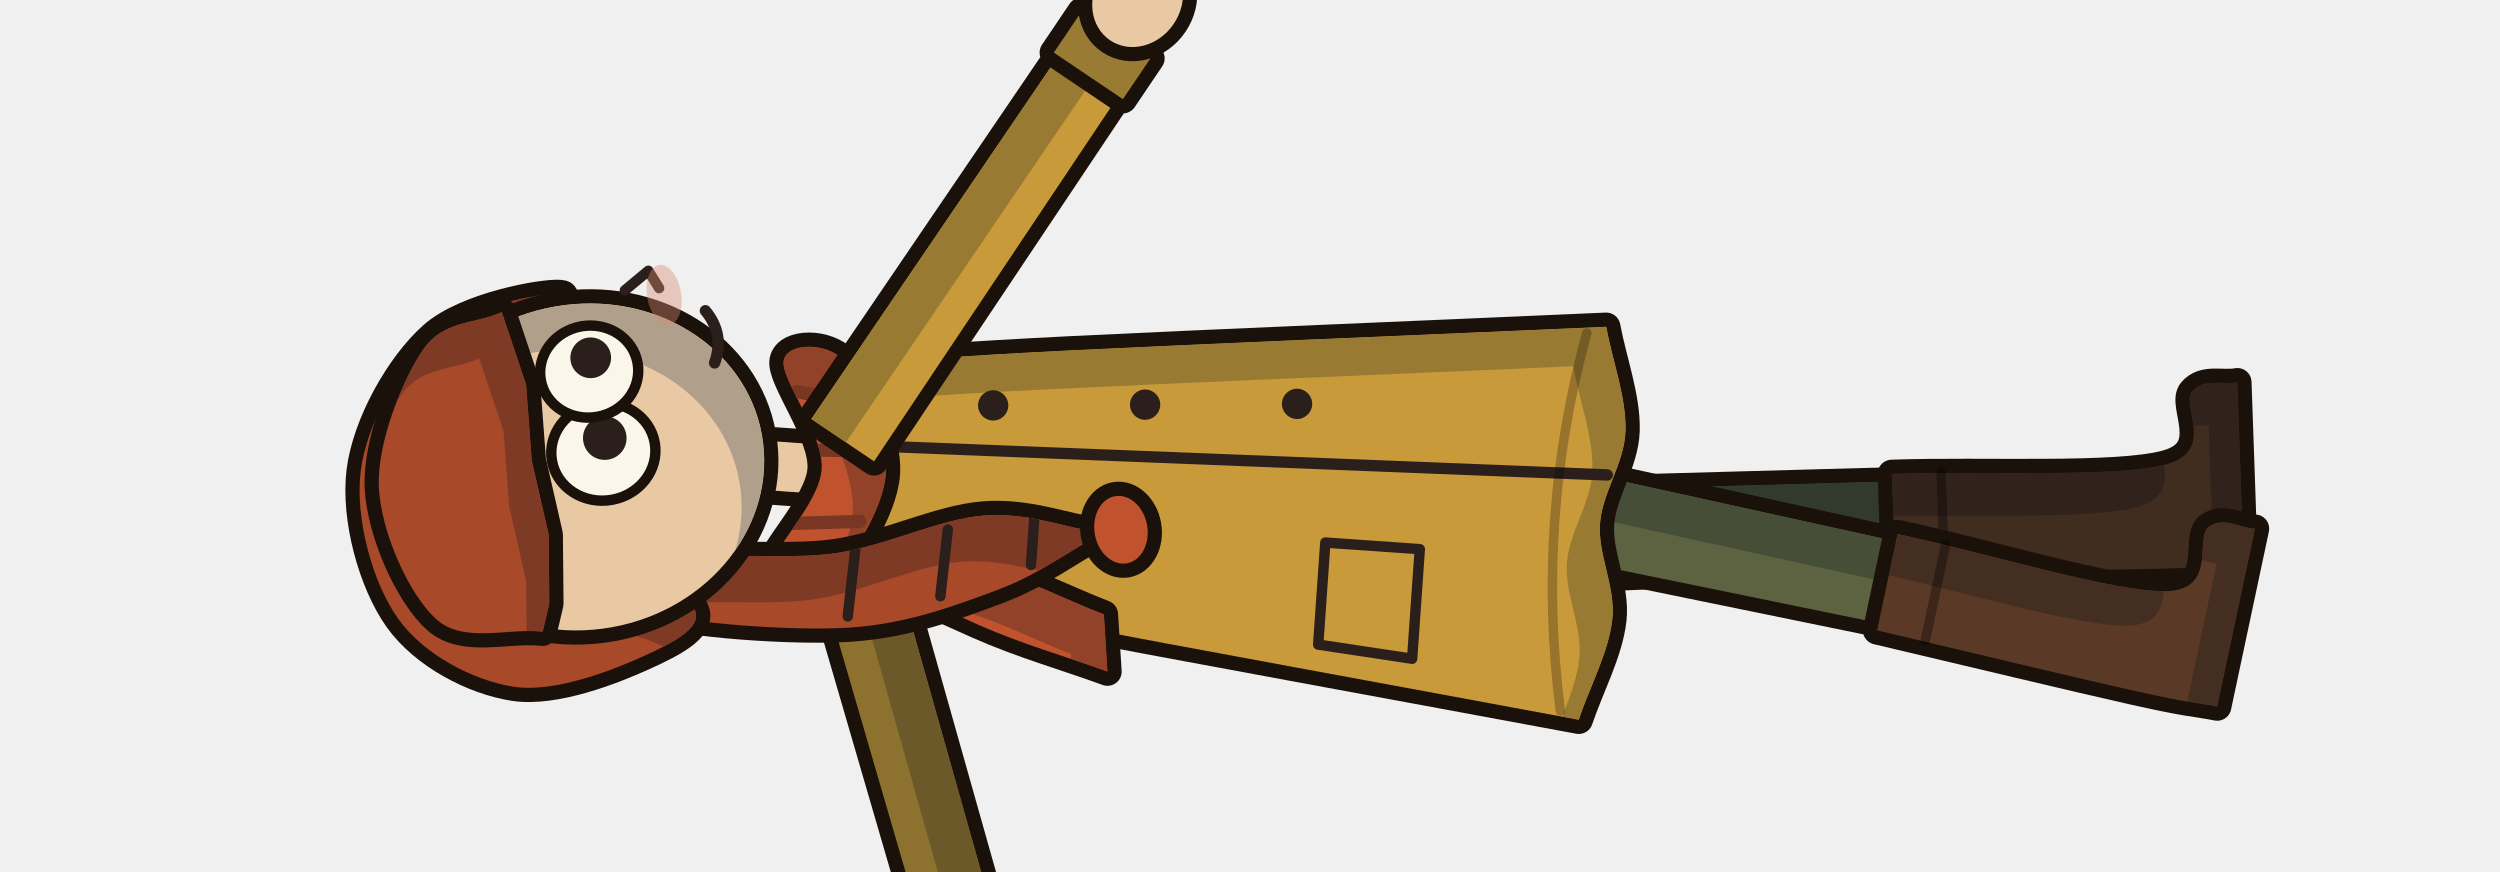
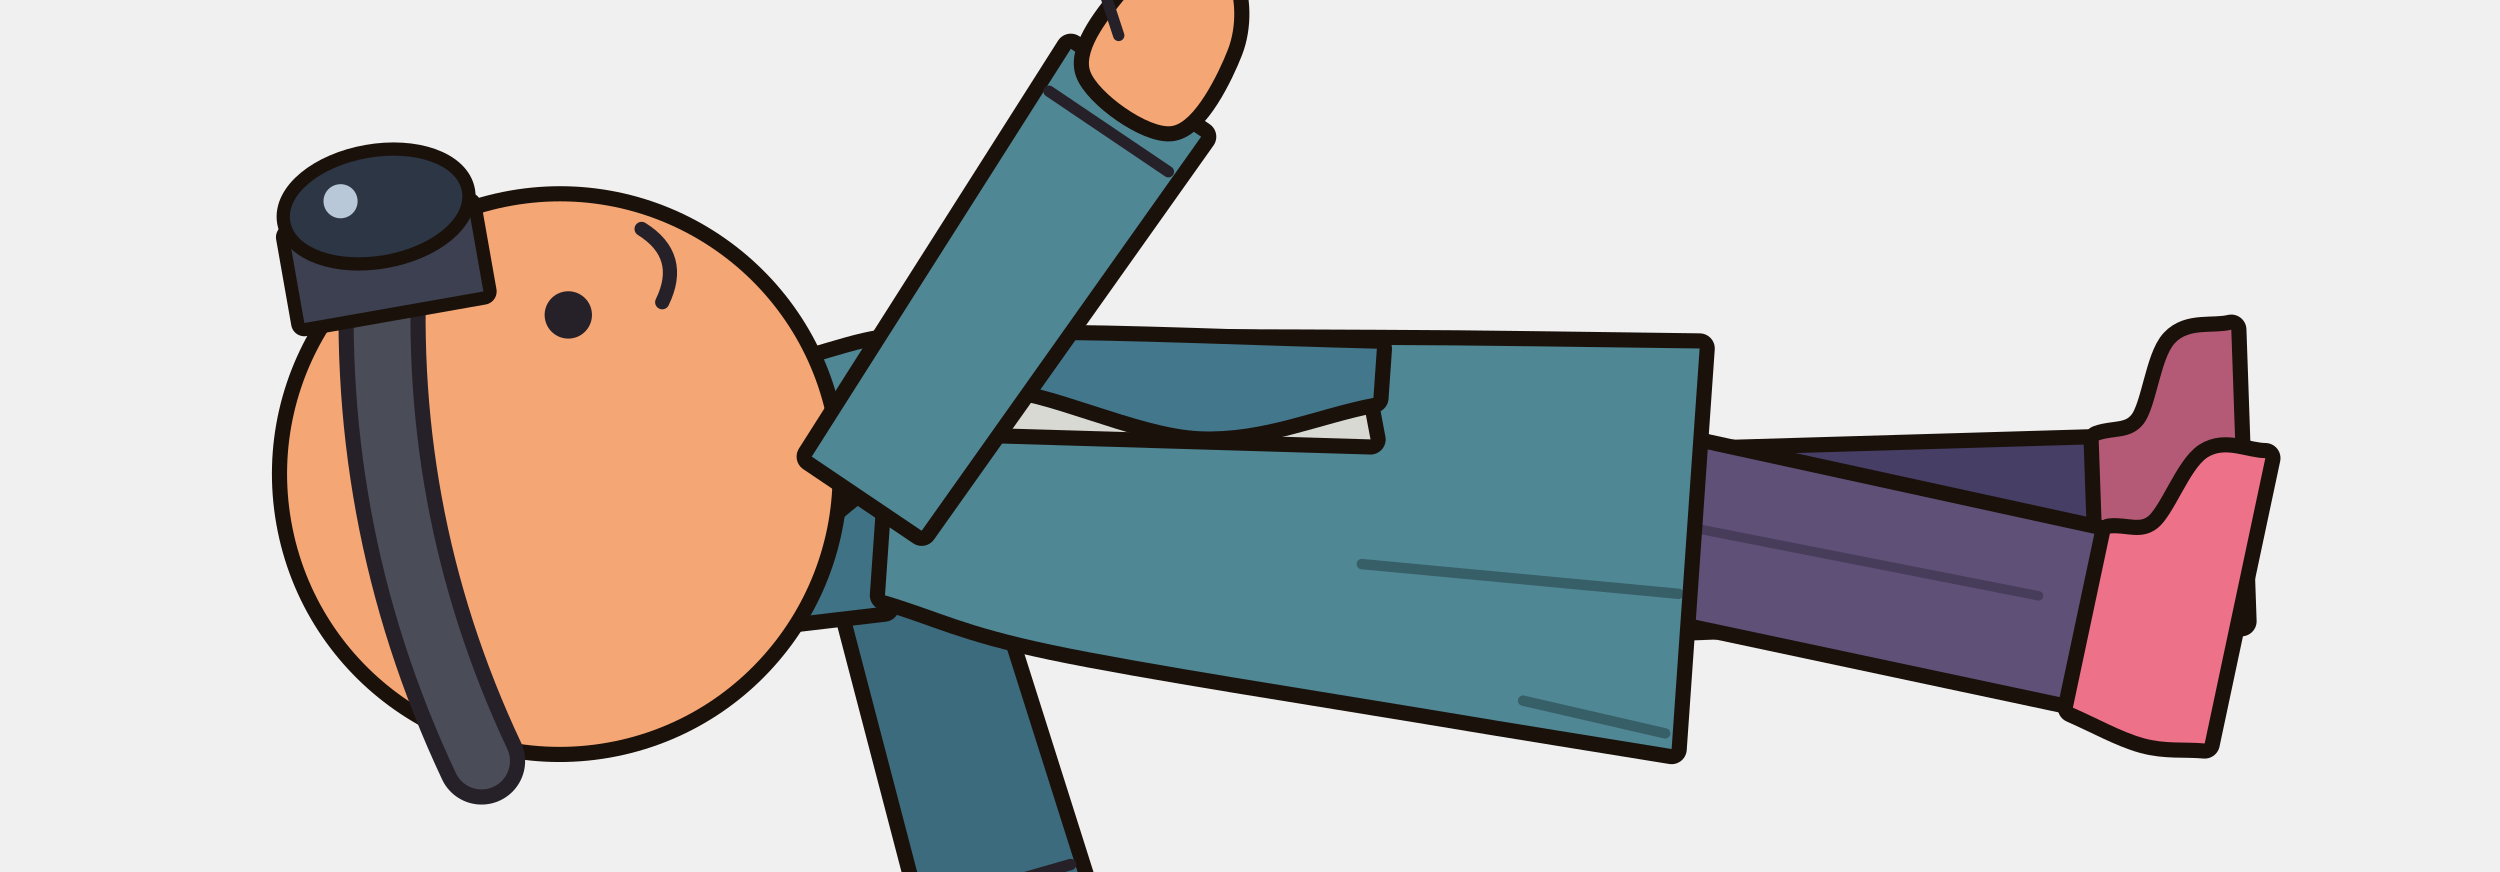
<svg xmlns="http://www.w3.org/2000/svg" width="132" height="46" viewBox="-112 -36 132 46">
  <g transform="translate(6 -6) rotate(-86)">
-     <g transform="translate(0 -44) rotate(0)">
-       <g transform="translate(-4 -29) rotate(70)">
-         <path d="M-2 -1.6L2 -1.6L1.9 23L-1.9 23Z" fill="#1a110b" stroke="#1a110b" stroke-width="1.5" stroke-linejoin="round" />
-         <path d="M-2 -1.6L2 -1.6L1.9 23L-1.9 23Z" fill="#8d712f" />
-         <clipPath id="c2810">
-           <path d="M-2 -1.6L2 -1.6L1.9 23L-1.9 23Z" />
-         </clipPath>
-         <g clip-path="url(#c2810)">
-           <mask id="m2810" maskUnits="userSpaceOnUse" x="-600" y="-600" width="1200" height="1200">
-             <rect x="-600" y="-600" width="1200" height="1200" fill="#fff" />
-             <path d="M-2 -1.6L2 -1.6L1.9 23L-1.9 23Z" fill="#000" transform="translate(-2.2 -1.6)" />
-           </mask>
-           <g mask="url(#m2810)">
-             <rect x="-600" y="-600" width="1200" height="1200" fill="#6b5929" />
-           </g>
-         </g>
-         <path d="M-2.2 21.6L2.2 21.6L2.2 24.2L-2.2 24.2Z" fill="#1a110b" stroke="#1a110b" stroke-width="1.5" stroke-linejoin="round" />
-         <path d="M-2.2 21.6L2.2 21.6L2.2 24.2L-2.2 24.2Z" fill="#6c5a29" />
-         <path d="M-2.2 26.4C-2.2 24.96 -1.17 23.8 0.1 23.8C1.37 23.8 2.4 24.96 2.4 26.4C2.4 27.84 1.37 29 0.1 29C-1.17 29 -2.2 27.84 -2.2 26.4Z" fill="#1a110b" stroke="#1a110b" stroke-width="1.5" stroke-linejoin="round" />
-         <path d="M-2.2 26.4C-2.2 24.96 -1.17 23.8 0.1 23.8C1.37 23.8 2.4 24.96 2.4 26.4C2.4 27.84 1.37 29 0.1 29C-1.17 29 -2.2 27.84 -2.2 26.4Z" fill="#a89785" />
+     <g transform="translate(0 -40) rotate(0)">
+       <g transform="translate(-2 -31) rotate(70)">
+         <path d="M-3.4 -2.5L3.6 -2.5L4.3 23L-4 23Z" fill="#1a110b" stroke="#1a110b" stroke-width="1.6" stroke-linejoin="round" />
+         <path d="M-3.4 -2.5L3.6 -2.5L4.3 23L-4 23Z" fill="#3c6b7e" />
+         <path d="M-3.6 20.5L4 20.5" fill="none" stroke="#262028" stroke-width="0.6" stroke-opacity="1" stroke-linecap="round" stroke-linejoin="round" />
+         <path d="M-2.4 22.6C-1.5 21.77 1.83 21.87 2.8 22.6C3.77 23.33 3.53 25.7 3.4 27C3.27 28.3 2.67 29.8 2 30.4C1.33 31 0.17 31.07 -0.6 30.6C-1.37 30.13 -2.3 28.93 -2.6 27.6C-2.9 26.27 -3.3 23.43 -2.4 22.6Z" fill="#1a110b" stroke="#1a110b" stroke-width="1.6" stroke-linejoin="round" />
+         <path d="M-2.4 22.6C-1.5 21.77 1.83 21.87 2.8 22.6C3.77 23.33 3.53 25.7 3.4 27C3.27 28.3 2.67 29.8 2 30.4C1.33 31 0.17 31.07 -0.6 30.6C-1.37 30.13 -2.3 28.93 -2.6 27.6C-2.9 26.27 -3.3 23.43 -2.4 22.6Z" fill="#c18967" />
+         <path d="M2.6 25L4.4 26.4L3 28" fill="none" stroke="#262028" stroke-width="0.6" stroke-opacity="1" stroke-linecap="round" stroke-linejoin="round" />
      </g>
    </g>
-     <g transform="translate(-1.6 -44) rotate(-6) scale(1 1)">
-       <path d="M-2.4 -1L2.4 -1L2.1 40L-2.1 40Z" fill="#1a110b" stroke="#1a110b" stroke-width="1.5" stroke-linejoin="round" />
-       <path d="M-2.4 -1L2.4 -1L2.1 40L-2.1 40Z" fill="#414934" />
-       <clipPath id="c2813">
-         <path d="M-2.4 -1L2.4 -1L2.1 40L-2.1 40Z" />
+     <g transform="translate(-1.6 -40) rotate(-6) scale(1 1)">
+       <path d="M-4.6 -2L4.4 -2L4.2 34.5L-4.6 34.5Z" fill="#1a110b" stroke="#1a110b" stroke-width="1.6" stroke-linejoin="round" />
+       <path d="M-4.6 -2L4.4 -2L4.2 34.5L-4.6 34.5Z" fill="#463e64" />
+       <path d="M0 4L0.4 30" fill="none" stroke="#000" stroke-width="0.5" stroke-opacity="0.25" stroke-linecap="round" stroke-linejoin="round" />
+       <path d="M-5 33C-1.87 33 1.27 33 4.4 33C4.67 33.8 4.37 34.7 5.2 35.4C6.03 36.1 8.6 36.4 9.4 37.2C10.2 38 9.8 39.2 10 40.2C4.87 40.2 -0.27 40.2 -5.4 40.2C-5.53 39.13 -5.87 38.2 -5.8 37C-5.73 35.8 -5.27 34.33 -5 33Z" fill="#1a110b" stroke="#1a110b" stroke-width="1.6" stroke-linejoin="round" />
+       <path d="M-5 33C-1.87 33 1.27 33 4.4 33C4.67 33.8 4.37 34.7 5.2 35.4C6.03 36.1 8.6 36.4 9.4 37.2C10.2 38 9.8 39.2 10 40.2C4.87 40.2 -0.27 40.2 -5.4 40.2C-5.53 39.13 -5.87 38.2 -5.8 37C-5.73 35.8 -5.27 34.33 -5 33Z" fill="#b55a76" />
+     </g>
+     <g transform="translate(1.6 -40) rotate(8) scale(1 1)">
+       <path d="M-4.6 -2L4.4 -2L4.2 34.5L-4.6 34.5Z" fill="#1a110b" stroke="#1a110b" stroke-width="1.6" stroke-linejoin="round" />
+       <path d="M-4.6 -2L4.4 -2L4.2 34.5L-4.6 34.5Z" fill="#5f5078" />
+       <path d="M0 4L0.4 30" fill="none" stroke="#000" stroke-width="0.5" stroke-opacity="0.25" stroke-linecap="round" stroke-linejoin="round" />
+       <path d="M-5 33C-1.87 33 1.27 33 4.4 33C4.67 33.8 4.37 34.7 5.2 35.4C6.03 36.1 8.6 36.4 9.4 37.2C10.2 38 9.8 39.2 10 40.2C4.87 40.2 -0.27 40.2 -5.4 40.2C-5.53 39.13 -5.87 38.2 -5.8 37C-5.73 35.8 -5.27 34.33 -5 33Z" fill="#1a110b" stroke="#1a110b" stroke-width="1.6" stroke-linejoin="round" />
+       <path d="M-5 33C-1.87 33 1.27 33 4.4 33C4.67 33.8 4.37 34.7 5.2 35.4C6.03 36.1 8.6 36.4 9.4 37.2C10.2 38 9.8 39.2 10 40.2C4.87 40.2 -0.27 40.2 -5.4 40.2C-5.53 39.13 -5.87 38.2 -5.8 37C-5.73 35.8 -5.27 34.33 -5 33Z" fill="#ec7189" />
+     </g>
+     <g transform="translate(0 -40) rotate(0)">
+       <path d="M-2.4 -35L2.6 -35L2.6 -29L-2.4 -29Z" fill="#1a110b" stroke="#1a110b" stroke-width="1.6" stroke-linejoin="round" />
+       <path d="M-2.4 -35L2.6 -35L2.6 -29L-2.4 -29Z" fill="#f4a674" />
+       <path d="M-7 -31C-7.47 -33.47 -7.93 -35.93 -8.4 -38.4C-6.8 -37.13 -4.83 -35.83 -3.6 -34.6C-2.37 -33.37 -0.43 -31.6 -1 -31C-1.57 -30.4 -5 -31 -7 -31Z" fill="#1a110b" stroke="#1a110b" stroke-width="1.6" stroke-linejoin="round" />
+       <path d="M-7 -31C-7.47 -33.47 -7.93 -35.93 -8.4 -38.4C-6.8 -37.13 -4.83 -35.83 -3.6 -34.6C-2.37 -33.37 -0.43 -31.6 -1 -31C-1.57 -30.4 -5 -31 -7 -31Z" fill="#407286" />
+       <path d="M-6.4 -31C-7.07 -28 -7.73 -26.83 -8.4 -22C-9.07 -17.17 -9.87 -7.5 -10.4 -2C-10.93 3.5 -11.2 6.67 -11.6 11C-4.53 11 2.53 11 9.6 11C9.27 5.33 8.97 -0.5 8.6 -6C8.23 -11.5 7.87 -17.83 7.4 -22C6.93 -26.17 6.33 -28 5.8 -31C1.73 -31 -2.33 -31 -6.4 -31Z" fill="#1a110b" stroke="#1a110b" stroke-width="1.6" stroke-linejoin="round" />
+       <path d="M-6.4 -31C-7.07 -28 -7.73 -26.83 -8.4 -22C-9.07 -17.17 -9.87 -7.5 -10.4 -2C-10.93 3.5 -11.2 6.67 -11.6 11C-4.53 11 2.53 11 9.6 11C9.27 5.33 8.97 -0.5 8.6 -6C8.23 -11.5 7.87 -17.83 7.4 -22C6.93 -26.17 6.33 -28 5.8 -31C1.73 -31 -2.33 -31 -6.4 -31Z" fill="#4f8794" />
+       <clipPath id="c2243">
+         <path d="M-6.4 -31C-7.07 -28 -7.73 -26.83 -8.4 -22C-9.07 -17.17 -9.87 -7.5 -10.4 -2C-10.93 3.5 -11.2 6.67 -11.6 11C-4.53 11 2.53 11 9.6 11C9.27 5.33 8.97 -0.5 8.6 -6C8.23 -11.5 7.87 -17.83 7.4 -22C6.93 -26.17 6.33 -28 5.8 -31C1.73 -31 -2.33 -31 -6.4 -31Z" />
      </clipPath>
-       <g clip-path="url(#c2813)">
-         <mask id="m2813" maskUnits="userSpaceOnUse" x="-600" y="-600" width="1200" height="1200">
-           <rect x="-600" y="-600" width="1200" height="1200" fill="#fff" />
-           <path d="M-2.4 -1L2.4 -1L2.1 40L-2.1 40Z" fill="#000" transform="translate(-2.2 -1.6)" />
-         </mask>
-         <g mask="url(#m2813)">
-           <rect x="-600" y="-600" width="1200" height="1200" fill="#313a2d" />
-         </g>
+       <g clip-path="url(#c2243)">
+         <path d="M-9.6 3L-10.8 10.6M-3 -6L-3.4 10.8" fill="none" stroke="#000" stroke-width="0.55" stroke-opacity="0.3" stroke-linecap="round" stroke-linejoin="round" />
      </g>
-       <path d="M-2.6 26C-0.87 26 0.87 26 2.6 26C2.6 30.83 1.97 37.83 2.6 40.5C3.23 43.17 5.7 41.35 6.4 42C7.1 42.65 6.67 43.6 6.8 44.4C3.6 44.4 0.4 44.4 -2.8 44.4C-2.83 42.93 -2.93 43.07 -2.9 40C-2.87 36.93 -2.7 30.67 -2.6 26Z" fill="#1a110b" stroke="#1a110b" stroke-width="1.5" stroke-linejoin="round" />
-       <path d="M-2.6 26C-0.87 26 0.87 26 2.6 26C2.6 30.83 1.97 37.83 2.6 40.5C3.23 43.17 5.7 41.35 6.4 42C7.1 42.65 6.67 43.6 6.8 44.4C3.6 44.4 0.4 44.4 -2.8 44.4C-2.83 42.93 -2.93 43.07 -2.9 40C-2.87 36.93 -2.7 30.67 -2.6 26Z" fill="#412c20" />
-       <clipPath id="c2814">
-         <path d="M-2.6 26C-0.87 26 0.87 26 2.6 26C2.6 30.83 1.97 37.83 2.6 40.5C3.23 43.17 5.7 41.35 6.4 42C7.1 42.65 6.67 43.6 6.8 44.4C3.6 44.4 0.4 44.4 -2.8 44.4C-2.83 42.93 -2.93 43.07 -2.9 40C-2.87 36.93 -2.7 30.67 -2.6 26Z" />
-       </clipPath>
-       <g clip-path="url(#c2814)">
-         <mask id="m2814" maskUnits="userSpaceOnUse" x="-600" y="-600" width="1200" height="1200">
-           <rect x="-600" y="-600" width="1200" height="1200" fill="#fff" />
-           <path d="M-2.6 26C-0.87 26 0.87 26 2.6 26C2.6 30.83 1.97 37.83 2.6 40.5C3.23 43.17 5.7 41.35 6.4 42C7.1 42.65 6.67 43.6 6.8 44.4C3.6 44.4 0.4 44.4 -2.8 44.4C-2.83 42.93 -2.93 43.07 -2.9 40C-2.87 36.93 -2.7 30.67 -2.6 26Z" fill="#000" transform="translate(-2.2 -1.6)" />
-         </mask>
-         <g mask="url(#m2814)">
-           <rect x="-600" y="-600" width="1200" height="1200" fill="#31231c" />
-         </g>
-       </g>
-       <path d="M-2.6 28.6L2.6 28.6" fill="none" stroke="#000" stroke-width="0.5" stroke-opacity="0.35" stroke-linecap="round" stroke-linejoin="round" />
-     </g>
-     <g transform="translate(1.6 -44) rotate(8) scale(1 1)">
-       <path d="M-2.4 -1L2.4 -1L2.1 40L-2.1 40Z" fill="#1a110b" stroke="#1a110b" stroke-width="1.5" stroke-linejoin="round" />
-       <path d="M-2.4 -1L2.4 -1L2.1 40L-2.1 40Z" fill="#5d6340" />
-       <clipPath id="c2815">
-         <path d="M-2.4 -1L2.4 -1L2.1 40L-2.1 40Z" />
-       </clipPath>
-       <g clip-path="url(#c2815)">
-         <mask id="m2815" maskUnits="userSpaceOnUse" x="-600" y="-600" width="1200" height="1200">
-           <rect x="-600" y="-600" width="1200" height="1200" fill="#fff" />
-           <path d="M-2.4 -1L2.4 -1L2.1 40L-2.1 40Z" fill="#000" transform="translate(-2.2 -1.6)" />
-         </mask>
-         <g mask="url(#m2815)">
-           <rect x="-600" y="-600" width="1200" height="1200" fill="#464e37" />
-         </g>
-       </g>
-       <path d="M-2.6 26C-0.87 26 0.87 26 2.6 26C2.6 30.83 1.97 37.83 2.6 40.5C3.23 43.17 5.7 41.35 6.4 42C7.1 42.65 6.67 43.6 6.8 44.4C3.6 44.4 0.4 44.4 -2.8 44.4C-2.83 42.93 -2.93 43.07 -2.9 40C-2.87 36.93 -2.7 30.67 -2.6 26Z" fill="#1a110b" stroke="#1a110b" stroke-width="1.5" stroke-linejoin="round" />
-       <path d="M-2.6 26C-0.87 26 0.87 26 2.6 26C2.6 30.83 1.97 37.83 2.6 40.5C3.23 43.17 5.7 41.35 6.4 42C7.1 42.65 6.67 43.6 6.8 44.4C3.6 44.4 0.4 44.4 -2.8 44.4C-2.83 42.93 -2.93 43.07 -2.9 40C-2.87 36.93 -2.7 30.67 -2.6 26Z" fill="#5a3a26" />
-       <clipPath id="c2816">
-         <path d="M-2.6 26C-0.87 26 0.87 26 2.6 26C2.6 30.83 1.97 37.83 2.6 40.5C3.23 43.17 5.7 41.35 6.4 42C7.1 42.65 6.67 43.6 6.8 44.4C3.6 44.4 0.4 44.4 -2.8 44.4C-2.83 42.93 -2.93 43.07 -2.9 40C-2.87 36.93 -2.7 30.67 -2.6 26Z" />
-       </clipPath>
-       <g clip-path="url(#c2816)">
-         <mask id="m2816" maskUnits="userSpaceOnUse" x="-600" y="-600" width="1200" height="1200">
-           <rect x="-600" y="-600" width="1200" height="1200" fill="#fff" />
-           <path d="M-2.6 26C-0.87 26 0.87 26 2.6 26C2.6 30.83 1.97 37.83 2.6 40.5C3.23 43.17 5.7 41.35 6.4 42C7.1 42.65 6.67 43.6 6.8 44.4C3.6 44.4 0.4 44.4 -2.8 44.4C-2.83 42.93 -2.93 43.07 -2.9 40C-2.87 36.93 -2.7 30.67 -2.6 26Z" fill="#000" transform="translate(-2.2 -1.6)" />
-         </mask>
-         <g mask="url(#m2816)">
-           <rect x="-600" y="-600" width="1200" height="1200" fill="#442e22" />
-         </g>
-       </g>
-       <path d="M-2.6 28.6L2.6 28.6" fill="none" stroke="#000" stroke-width="0.5" stroke-opacity="0.35" stroke-linecap="round" stroke-linejoin="round" />
-     </g>
-     <g transform="translate(0 -44) rotate(0)">
-       <path d="M-1.3 -35L1.3 -35L1.3 -29L-1.3 -29Z" fill="#1a110b" stroke="#1a110b" stroke-width="1.5" stroke-linejoin="round" />
-       <path d="M-1.3 -35L1.3 -35L1.3 -29L-1.3 -29Z" fill="#e9c9a4" />
-       <path d="M-5.6 -30C-1.87 -30 1.87 -30 5.6 -30C6.13 -26 6.4 -24.67 7.2 -18C8 -11.33 9.33 0.67 10.4 10C8.6 10.47 6.73 11.33 5 11.4C3.27 11.47 1.67 10.4 0 10.4C-1.67 10.4 -3.27 11.47 -5 11.4C-6.73 11.33 -8.6 10.47 -10.4 10C-9.33 0.67 -8 -11.33 -7.2 -18C-6.4 -24.67 -6.13 -26 -5.6 -30Z" fill="#1a110b" stroke="#1a110b" stroke-width="1.5" stroke-linejoin="round" />
-       <path d="M-5.6 -30C-1.87 -30 1.87 -30 5.6 -30C6.13 -26 6.4 -24.67 7.2 -18C8 -11.33 9.33 0.67 10.4 10C8.6 10.47 6.73 11.33 5 11.4C3.27 11.47 1.67 10.4 0 10.4C-1.67 10.4 -3.27 11.47 -5 11.4C-6.73 11.33 -8.6 10.47 -10.4 10C-9.33 0.67 -8 -11.33 -7.2 -18C-6.4 -24.67 -6.13 -26 -5.6 -30Z" fill="#c99a3a" />
-       <clipPath id="c2818">
-         <path d="M-5.6 -30C-1.87 -30 1.87 -30 5.6 -30C6.13 -26 6.4 -24.67 7.2 -18C8 -11.33 9.33 0.67 10.4 10C8.6 10.47 6.73 11.33 5 11.4C3.27 11.47 1.67 10.4 0 10.4C-1.67 10.4 -3.27 11.47 -5 11.4C-6.73 11.33 -8.6 10.47 -10.4 10C-9.33 0.67 -8 -11.33 -7.2 -18C-6.4 -24.67 -6.13 -26 -5.6 -30Z" />
-       </clipPath>
-       <g clip-path="url(#c2818)">
-         <mask id="m2818" maskUnits="userSpaceOnUse" x="-600" y="-600" width="1200" height="1200">
-           <rect x="-600" y="-600" width="1200" height="1200" fill="#fff" />
-           <path d="M-5.6 -30C-1.87 -30 1.87 -30 5.6 -30C6.13 -26 6.4 -24.67 7.2 -18C8 -11.33 9.33 0.67 10.4 10C8.6 10.47 6.73 11.33 5 11.4C3.27 11.47 1.67 10.4 0 10.4C-1.67 10.4 -3.27 11.47 -5 11.4C-6.73 11.33 -8.6 10.47 -10.4 10C-9.33 0.67 -8 -11.33 -7.2 -18C-6.4 -24.67 -6.13 -26 -5.6 -30Z" fill="#000" transform="translate(-2.2 -1.6)" />
-         </mask>
-         <g mask="url(#m2818)">
-           <rect x="-600" y="-600" width="1200" height="1200" fill="#987a32" />
-         </g>
-         <path d="M1.4 -29L2.6 10.6" fill="none" stroke="#2a1f1a" stroke-width="0.6" stroke-opacity="1" stroke-linecap="round" stroke-linejoin="round" />
-         <path d="M3.2 -22C3.2 -22.44 3.56 -22.8 4 -22.8C4.44 -22.8 4.8 -22.44 4.8 -22C4.8 -21.56 4.44 -21.2 4 -21.2C3.56 -21.2 3.2 -21.56 3.2 -22Z" fill="#2a1f1a" />
-         <path d="M3.8 -14C3.8 -14.44 4.16 -14.8 4.6 -14.8C5.04 -14.8 5.4 -14.44 5.4 -14C5.4 -13.56 5.04 -13.2 4.6 -13.2C4.16 -13.2 3.8 -13.56 3.8 -14Z" fill="#2a1f1a" />
-         <path d="M4.4 -6C4.4 -6.44 4.76 -6.8 5.2 -6.8C5.64 -6.8 6 -6.44 6 -6C6 -5.56 5.64 -5.2 5.2 -5.2C4.76 -5.2 4.4 -5.56 4.4 -6Z" fill="#2a1f1a" />
-         <path d="M-7.4 -4L-2 -4L-2 1L-7.8 1Z" fill="none" stroke="#2a1f1a" stroke-width="0.55" stroke-opacity="1" stroke-linecap="round" stroke-linejoin="round" />
-         <path d="M-10 9Q0 7 10 9" fill="none" stroke="#000" stroke-width="0.5" stroke-opacity="0.25" stroke-linecap="round" stroke-linejoin="round" />
-       </g>
-       <path d="M-5.8 -30C-4.87 -29.03 -1.93 -27.4 0 -27.4C1.93 -27.4 4.87 -29.03 5.8 -30C6.73 -30.97 6.57 -33.07 5.6 -33.2C4.63 -33.33 1.87 -30.8 0 -30.8C-1.87 -30.8 -4.63 -33.33 -5.6 -33.2C-6.57 -33.07 -6.73 -30.97 -5.8 -30Z" fill="#1a110b" stroke="#1a110b" stroke-width="1.5" stroke-linejoin="round" />
-       <path d="M-5.8 -30C-4.87 -29.03 -1.93 -27.4 0 -27.4C1.93 -27.4 4.87 -29.03 5.8 -30C6.73 -30.97 6.57 -33.07 5.6 -33.2C4.63 -33.33 1.87 -30.8 0 -30.8C-1.87 -30.8 -4.63 -33.33 -5.6 -33.2C-6.57 -33.07 -6.73 -30.97 -5.8 -30Z" fill="#c0532e" />
-       <clipPath id="c2819">
-         <path d="M-5.8 -30C-4.87 -29.03 -1.93 -27.4 0 -27.4C1.93 -27.4 4.87 -29.03 5.8 -30C6.73 -30.97 6.57 -33.07 5.6 -33.2C4.63 -33.33 1.87 -30.8 0 -30.8C-1.87 -30.8 -4.63 -33.33 -5.6 -33.2C-6.57 -33.07 -6.73 -30.97 -5.8 -30Z" />
-       </clipPath>
-       <g clip-path="url(#c2819)">
-         <mask id="m2819" maskUnits="userSpaceOnUse" x="-600" y="-600" width="1200" height="1200">
-           <rect x="-600" y="-600" width="1200" height="1200" fill="#fff" />
-           <path d="M-5.8 -30C-4.87 -29.03 -1.93 -27.4 0 -27.4C1.93 -27.4 4.87 -29.03 5.8 -30C6.73 -30.97 6.57 -33.07 5.6 -33.2C4.63 -33.33 1.87 -30.8 0 -30.8C-1.87 -30.8 -4.63 -33.33 -5.6 -33.2C-6.57 -33.07 -6.73 -30.97 -5.8 -30Z" fill="#000" transform="translate(-2.2 -1.6)" />
-         </mask>
-         <g mask="url(#m2819)">
-           <rect x="-600" y="-600" width="1200" height="1200" fill="#914228" />
-         </g>
-         <path d="M-3 -32.6L-2.6 -28.6M1 -31L1.2 -27.6M4 -32.4L3.6 -28.8" fill="none" stroke="#793723" stroke-width="0.7" stroke-opacity="1" stroke-linecap="round" stroke-linejoin="round" />
-       </g>
-       <path d="M-4.4 -29.4C-4.9 -29.4 -6.73 -24.4 -7.6 -22C-8.47 -19.6 -8.93 -17.33 -9.6 -15C-8.6 -15.13 -7.6 -15.27 -6.6 -15.4C-5.93 -17.6 -4.97 -19.67 -4.6 -22C-4.23 -24.33 -3.9 -29.4 -4.4 -29.4Z" fill="#1a110b" stroke="#1a110b" stroke-width="1.5" stroke-linejoin="round" />
-       <path d="M-4.4 -29.4C-4.9 -29.4 -6.73 -24.4 -7.6 -22C-8.47 -19.6 -8.93 -17.33 -9.6 -15C-8.6 -15.13 -7.6 -15.27 -6.6 -15.4C-5.93 -17.6 -4.97 -19.67 -4.6 -22C-4.23 -24.33 -3.9 -29.4 -4.4 -29.4Z" fill="#c0532e" />
-       <clipPath id="c2820">
-         <path d="M-4.4 -29.4C-4.9 -29.4 -6.73 -24.4 -7.6 -22C-8.47 -19.6 -8.93 -17.33 -9.6 -15C-8.6 -15.13 -7.6 -15.27 -6.6 -15.4C-5.93 -17.6 -4.97 -19.67 -4.6 -22C-4.23 -24.33 -3.9 -29.4 -4.4 -29.4Z" />
-       </clipPath>
-       <g clip-path="url(#c2820)">
-         <mask id="m2820" maskUnits="userSpaceOnUse" x="-600" y="-600" width="1200" height="1200">
-           <rect x="-600" y="-600" width="1200" height="1200" fill="#fff" />
-           <path d="M-4.4 -29.4C-4.9 -29.4 -6.73 -24.4 -7.6 -22C-8.47 -19.6 -8.93 -17.33 -9.6 -15C-8.6 -15.13 -7.6 -15.27 -6.6 -15.4C-5.93 -17.6 -4.97 -19.67 -4.6 -22C-4.23 -24.33 -3.9 -29.4 -4.4 -29.4Z" fill="#000" transform="translate(-2.2 -1.6)" />
-         </mask>
-         <g mask="url(#m2820)">
-           <rect x="-600" y="-600" width="1200" height="1200" fill="#914228" />
-         </g>
-       </g>
-       <g transform="translate(0.6 -33) rotate(-14)">
-         <path d="M-7 -8C-7.83 -6.67 -9.27 -1 -9.6 2C-9.93 5 -9.43 7.67 -9 10C-8.57 12.33 -7.67 14 -7 16C-6.33 14 -5.23 12.33 -5 10C-4.77 7.67 -5.67 4.67 -5.6 2C-5.53 -0.67 -4.37 -4.33 -4.6 -6C-4.83 -7.67 -6.17 -9.33 -7 -8Z" fill="#1a110b" stroke="#1a110b" stroke-width="1.5" stroke-linejoin="round" />
-         <path d="M-7 -8C-7.83 -6.67 -9.27 -1 -9.6 2C-9.93 5 -9.43 7.67 -9 10C-8.57 12.33 -7.67 14 -7 16C-6.33 14 -5.23 12.33 -5 10C-4.77 7.67 -5.67 4.67 -5.6 2C-5.53 -0.67 -4.37 -4.33 -4.6 -6C-4.83 -7.67 -6.17 -9.33 -7 -8Z" fill="#a8492a" />
-         <clipPath id="c2821">
-           <path d="M-7 -8C-7.83 -6.67 -9.27 -1 -9.6 2C-9.93 5 -9.43 7.67 -9 10C-8.57 12.33 -7.67 14 -7 16C-6.33 14 -5.23 12.33 -5 10C-4.77 7.67 -5.67 4.67 -5.6 2C-5.53 -0.67 -4.37 -4.33 -4.6 -6C-4.83 -7.67 -6.17 -9.33 -7 -8Z" />
-         </clipPath>
-         <g clip-path="url(#c2821)">
-           <mask id="m2821" maskUnits="userSpaceOnUse" x="-600" y="-600" width="1200" height="1200">
-             <rect x="-600" y="-600" width="1200" height="1200" fill="#fff" />
-             <path d="M-7 -8C-7.83 -6.67 -9.27 -1 -9.6 2C-9.93 5 -9.43 7.67 -9 10C-8.57 12.33 -7.67 14 -7 16C-6.33 14 -5.23 12.33 -5 10C-4.77 7.67 -5.67 4.67 -5.6 2C-5.53 -0.67 -4.37 -4.33 -4.6 -6C-4.83 -7.67 -6.17 -9.33 -7 -8Z" fill="#000" transform="translate(-2.2 -1.6)" />
-           </mask>
-           <g mask="url(#m2821)">
-             <rect x="-600" y="-600" width="1200" height="1200" fill="#7f3a25" />
-           </g>
-           <path d="M-9 2L-5.6 3M-8.8 7L-5.4 8M-8 12L-5.6 12.6" fill="none" stroke="#2a1f1a" stroke-width="0.55" stroke-opacity="1" stroke-linecap="round" stroke-linejoin="round" />
-         </g>
-         <path d="M-8.8 17C-8.8 16.23 -7.99 15.6 -7 15.6C-6.01 15.6 -5.2 16.23 -5.2 17C-5.2 17.77 -6.01 18.4 -7 18.4C-7.99 18.4 -8.8 17.77 -8.8 17Z" fill="#1a110b" stroke="#1a110b" stroke-width="1.5" stroke-linejoin="round" />
-         <path d="M-8.8 17C-8.8 16.23 -7.99 15.6 -7 15.6C-6.01 15.6 -5.2 16.23 -5.2 17C-5.2 17.77 -6.01 18.4 -7 18.4C-7.99 18.4 -8.8 17.77 -8.8 17Z" fill="#c0532e" />
-         <path d="M-9.2 -9C-9.63 -10.67 -10.3 -13.93 -9.6 -16C-8.9 -18.07 -7.1 -20.4 -5 -21.4C-2.9 -22.4 0.6 -22.73 3 -22C5.4 -21.27 8.17 -19 9.4 -17C10.63 -15 10.63 -10.83 10.4 -10C10.17 -9.17 10.07 -11.5 8 -12C5.93 -12.5 0.5 -14 -2 -13C-4.5 -12 -5.8 -6.67 -7 -6C-8.2 -5.33 -8.77 -7.33 -9.2 -9Z" fill="#1a110b" stroke="#1a110b" stroke-width="1.5" stroke-linejoin="round" />
-         <path d="M-9.2 -9C-9.63 -10.67 -10.3 -13.93 -9.6 -16C-8.9 -18.07 -7.1 -20.4 -5 -21.4C-2.9 -22.4 0.6 -22.73 3 -22C5.4 -21.27 8.17 -19 9.4 -17C10.63 -15 10.63 -10.83 10.4 -10C10.17 -9.17 10.07 -11.5 8 -12C5.93 -12.5 0.5 -14 -2 -13C-4.5 -12 -5.8 -6.67 -7 -6C-8.2 -5.33 -8.77 -7.33 -9.2 -9Z" fill="#a8492a" />
-         <clipPath id="c2823">
-           <path d="M-9.2 -9C-9.63 -10.67 -10.3 -13.93 -9.6 -16C-8.9 -18.07 -7.1 -20.4 -5 -21.4C-2.9 -22.4 0.6 -22.73 3 -22C5.4 -21.27 8.17 -19 9.4 -17C10.63 -15 10.63 -10.83 10.4 -10C10.17 -9.17 10.07 -11.5 8 -12C5.93 -12.5 0.5 -14 -2 -13C-4.5 -12 -5.8 -6.67 -7 -6C-8.2 -5.33 -8.77 -7.33 -9.2 -9Z" />
-         </clipPath>
-         <g clip-path="url(#c2823)">
-           <mask id="m2823" maskUnits="userSpaceOnUse" x="-600" y="-600" width="1200" height="1200">
-             <rect x="-600" y="-600" width="1200" height="1200" fill="#fff" />
-             <path d="M-9.2 -9C-9.63 -10.67 -10.3 -13.93 -9.6 -16C-8.9 -18.07 -7.1 -20.4 -5 -21.4C-2.9 -22.4 0.6 -22.73 3 -22C5.4 -21.27 8.17 -19 9.4 -17C10.63 -15 10.63 -10.83 10.4 -10C10.17 -9.17 10.07 -11.5 8 -12C5.93 -12.5 0.5 -14 -2 -13C-4.5 -12 -5.8 -6.67 -7 -6C-8.2 -5.33 -8.77 -7.33 -9.2 -9Z" fill="#000" transform="translate(-2.2 -1.6)" />
-           </mask>
-           <g mask="url(#m2823)">
-             <rect x="-600" y="-600" width="1200" height="1200" fill="#7f3a25" />
-           </g>
-         </g>
-         <path d="M-7.4 -10.4C-7.4 -15.7 -3.55 -20 1.2 -20C5.95 -20 9.8 -15.7 9.8 -10.4C9.8 -5.1 5.95 -0.8 1.2 -0.8C-3.55 -0.8 -7.4 -5.1 -7.4 -10.4Z" fill="#1a110b" stroke="#1a110b" stroke-width="1.5" stroke-linejoin="round" />
-         <path d="M-7.4 -10.4C-7.4 -15.7 -3.55 -20 1.2 -20C5.95 -20 9.8 -15.7 9.8 -10.4C9.8 -5.1 5.95 -0.8 1.2 -0.8C-3.55 -0.8 -7.4 -5.1 -7.4 -10.4Z" fill="#e9c9a4" />
-         <clipPath id="c2824">
-           <path d="M-7.4 -10.4C-7.4 -15.7 -3.55 -20 1.2 -20C5.95 -20 9.8 -15.7 9.8 -10.4C9.8 -5.1 5.95 -0.8 1.2 -0.8C-3.55 -0.8 -7.4 -5.1 -7.4 -10.4Z" />
-         </clipPath>
-         <g clip-path="url(#c2824)">
-           <mask id="m2824" maskUnits="userSpaceOnUse" x="-600" y="-600" width="1200" height="1200">
-             <rect x="-600" y="-600" width="1200" height="1200" fill="#fff" />
-             <path d="M-7.4 -10.4C-7.4 -15.7 -3.55 -20 1.2 -20C5.95 -20 9.8 -15.7 9.8 -10.4C9.8 -5.1 5.95 -0.8 1.2 -0.8C-3.55 -0.8 -7.4 -5.1 -7.4 -10.4Z" fill="#000" transform="translate(-2.2 -1.6)" />
-           </mask>
-           <g mask="url(#m2824)">
-             <rect x="-600" y="-600" width="1200" height="1200" fill="#b09f8b" />
-           </g>
-         </g>
-         <path d="M-7 -14C-6.47 -15.8 -6.9 -18.2 -5.4 -19.4C-3.9 -20.6 -0.37 -21.5 2 -21.2C4.37 -20.9 7.47 -18.93 8.8 -17.6C10.13 -16.27 9.6 -14.67 10 -13.2C8.67 -13 7.33 -12.8 6 -12.6C4.67 -12.73 3.33 -12.87 2 -13C0.67 -12.93 -0.67 -12.87 -2 -12.8C-3.2 -13 -4.4 -13.2 -5.6 -13.4C-6.07 -13.6 -6.53 -13.8 -7 -14Z" fill="#1a110b" stroke="#1a110b" stroke-width="1.5" stroke-linejoin="round" />
-         <path d="M-7 -14C-6.47 -15.8 -6.9 -18.2 -5.4 -19.4C-3.9 -20.6 -0.37 -21.5 2 -21.2C4.37 -20.9 7.47 -18.93 8.8 -17.6C10.13 -16.27 9.6 -14.67 10 -13.2C8.67 -13 7.33 -12.8 6 -12.6C4.67 -12.73 3.33 -12.87 2 -13C0.67 -12.93 -0.67 -12.87 -2 -12.8C-3.2 -13 -4.4 -13.2 -5.6 -13.4C-6.07 -13.6 -6.53 -13.8 -7 -14Z" fill="#a8492a" />
-         <clipPath id="c2825">
-           <path d="M-7 -14C-6.47 -15.8 -6.9 -18.2 -5.4 -19.4C-3.9 -20.6 -0.37 -21.5 2 -21.2C4.37 -20.9 7.47 -18.93 8.8 -17.6C10.13 -16.27 9.6 -14.67 10 -13.2C8.67 -13 7.33 -12.8 6 -12.6C4.67 -12.73 3.33 -12.87 2 -13C0.67 -12.93 -0.67 -12.87 -2 -12.8C-3.2 -13 -4.4 -13.2 -5.6 -13.4C-6.07 -13.6 -6.53 -13.8 -7 -14Z" />
-         </clipPath>
-         <g clip-path="url(#c2825)">
-           <mask id="m2825" maskUnits="userSpaceOnUse" x="-600" y="-600" width="1200" height="1200">
-             <rect x="-600" y="-600" width="1200" height="1200" fill="#fff" />
-             <path d="M-7 -14C-6.47 -15.8 -6.9 -18.2 -5.4 -19.4C-3.9 -20.6 -0.37 -21.5 2 -21.2C4.37 -20.9 7.47 -18.93 8.8 -17.6C10.13 -16.27 9.6 -14.67 10 -13.2C8.67 -13 7.33 -12.8 6 -12.6C4.67 -12.73 3.33 -12.87 2 -13C0.67 -12.93 -0.67 -12.87 -2 -12.8C-3.2 -13 -4.4 -13.2 -5.6 -13.4C-6.07 -13.6 -6.53 -13.8 -7 -14Z" fill="#000" transform="translate(-2.2 -1.6)" />
-           </mask>
-           <g mask="url(#m2825)">
-             <rect x="-600" y="-600" width="1200" height="1200" fill="#7f3a25" />
-           </g>
-         </g>
-         <path d="M-0.5 -9.2C-0.5 -10.57 0.53 -11.68 1.8 -11.68C3.07 -11.68 4.1 -10.57 4.1 -9.2C4.1 -7.83 3.07 -6.72 1.8 -6.72C0.53 -6.72 -0.5 -7.83 -0.5 -9.2Z" fill="#1a110b" stroke="#1a110b" stroke-width="1.1" stroke-linejoin="round" />
-         <path d="M-0.5 -9.2C-0.5 -10.57 0.53 -11.68 1.8 -11.68C3.07 -11.68 4.1 -10.57 4.1 -9.2C4.1 -7.83 3.07 -6.72 1.8 -6.72C0.53 -6.72 -0.5 -7.83 -0.5 -9.2Z" fill="#fbf6ea" />
-         <path d="M1.35 -9C1.35 -9.64 1.86 -10.15 2.5 -10.15C3.14 -10.15 3.65 -9.64 3.65 -9C3.65 -8.36 3.14 -7.85 2.5 -7.85C1.86 -7.85 1.35 -8.36 1.35 -9Z" fill="#2a1f1a" />
-         <path d="M3.95 -9.2C3.95 -10.48 4.91 -11.52 6.1 -11.52C7.29 -11.52 8.25 -10.48 8.25 -9.2C8.25 -7.92 7.29 -6.88 6.1 -6.88C4.91 -6.88 3.95 -7.92 3.95 -9.2Z" fill="#1a110b" stroke="#1a110b" stroke-width="1.1" stroke-linejoin="round" />
-         <path d="M3.95 -9.2C3.95 -10.48 4.91 -11.52 6.1 -11.52C7.29 -11.52 8.25 -10.48 8.25 -9.2C8.25 -7.92 7.29 -6.88 6.1 -6.88C4.91 -6.88 3.95 -7.92 3.95 -9.2Z" fill="#fbf6ea" />
-         <path d="M5.73 -9C5.73 -9.59 6.21 -10.07 6.8 -10.07C7.39 -10.07 7.88 -9.59 7.88 -9C7.88 -8.41 7.39 -7.92 6.8 -7.92C6.21 -7.92 5.73 -8.41 5.73 -9Z" fill="#2a1f1a" />
-         <path d="M10 -6.6L10.8 -5.2L9.8 -4.8" fill="none" stroke="#2a1f1a" stroke-width="0.55" stroke-opacity="1" stroke-linecap="round" stroke-linejoin="round" />
-         <path d="M5.4 -2.6Q6.8 -1.8 8.2 -2.6" fill="none" stroke="#2a1f1a" stroke-width="0.6" stroke-opacity="1" stroke-linecap="round" stroke-linejoin="round" />
-         <path d="M7.8 -4.6C7.8 -5.1 8.52 -5.5 9.4 -5.5C10.28 -5.5 11 -5.1 11 -4.6C11 -4.1 10.28 -3.7 9.4 -3.7C8.52 -3.7 7.8 -4.1 7.8 -4.6Z" fill="#d98b72" fill-opacity="0.4" />
+       <path d="M2.6 -31L6.6 -30.6L7.4 -7L3.6 -6Z" fill="#1a110b" stroke="#1a110b" stroke-width="1.6" stroke-linejoin="round" />
+       <path d="M2.6 -31L6.6 -30.6L7.4 -7L3.6 -6Z" fill="#d9d9d4" />
+       <path d="M1.8 -31C2.93 -29.33 4.93 -28.67 5.2 -26C5.47 -23.33 3.3 -18.33 3.4 -15C3.5 -11.67 5 -9 5.8 -6C6.67 -6 7.53 -6 8.4 -6C8.13 -12 7.93 -19.83 7.6 -24C7.27 -28.17 6.8 -28.67 6.4 -31C4.87 -31 3.33 -31 1.8 -31Z" fill="#1a110b" stroke="#1a110b" stroke-width="1.6" stroke-linejoin="round" />
+       <path d="M1.8 -31C2.93 -29.33 4.93 -28.67 5.2 -26C5.47 -23.33 3.3 -18.33 3.4 -15C3.5 -11.67 5 -9 5.8 -6C6.67 -6 7.53 -6 8.4 -6C8.13 -12 7.93 -19.83 7.6 -24C7.27 -28.17 6.8 -28.67 6.4 -31C4.87 -31 3.33 -31 1.8 -31Z" fill="#43778c" />
+       <path d="M2.6 -31C2.3 -32.07 4.2 -35.27 5 -37.4C5.6 -35.27 7.2 -32.07 6.8 -31C6.4 -29.93 2.9 -29.93 2.6 -31Z" fill="#1a110b" stroke="#1a110b" stroke-width="1.6" stroke-linejoin="round" />
+       <path d="M2.6 -31C2.3 -32.07 4.2 -35.27 5 -37.4C5.6 -35.27 7.2 -32.07 6.8 -31C6.4 -29.93 2.9 -29.93 2.6 -31Z" fill="#4f8794" />
+       <g transform="translate(0.4 -33) rotate(-14)">
+         <path d="M-12.2 -15.5C-12.2 -23.45 -5.75 -29.9 2.2 -29.9C10.15 -29.9 16.6 -23.45 16.6 -15.5C16.6 -7.55 10.15 -1.1 2.2 -1.1C-5.75 -1.1 -12.2 -7.55 -12.2 -15.5Z" fill="#1a110b" stroke="#1a110b" stroke-width="1.6" stroke-linejoin="round" />
+         <path d="M-12.2 -15.5C-12.2 -23.45 -5.75 -29.9 2.2 -29.9C10.15 -29.9 16.6 -23.45 16.6 -15.5C16.6 -7.55 10.15 -1.1 2.2 -1.1C-5.75 -1.1 -12.2 -7.55 -12.2 -15.5Z" fill="#f4a674" />
+         <path d="M-12 -22.2Q2 -26 16.2 -22.4" fill="none" stroke="#262028" stroke-width="4.6" stroke-opacity="1" stroke-linecap="round" stroke-linejoin="round" />
+         <path d="M-12 -22.2Q2 -26 16.2 -22.4" fill="none" stroke="#4a4c58" stroke-width="3" stroke-opacity="1" stroke-linecap="round" stroke-linejoin="round" />
+         <path d="M12.4 -27.4L17 -27.4L17 -17.8L12.4 -17.8Z" fill="#1a110b" stroke="#1a110b" stroke-width="1.4" stroke-linejoin="round" />
+         <path d="M12.4 -27.4L17 -27.4L17 -17.8L12.4 -17.8Z" fill="#3c4050" />
+         <path d="M15.2 -22.6C15.2 -25.14 16.36 -27.2 17.8 -27.2C19.24 -27.2 20.4 -25.14 20.4 -22.6C20.4 -20.06 19.24 -18 17.8 -18C16.36 -18 15.2 -20.06 15.2 -22.6Z" fill="#1a110b" stroke="#1a110b" stroke-width="1.4" stroke-linejoin="round" />
+         <path d="M15.2 -22.6C15.2 -25.14 16.36 -27.2 17.8 -27.2C19.24 -27.2 20.4 -25.14 20.4 -22.6C20.4 -20.06 19.24 -18 17.8 -18C16.36 -18 15.2 -20.06 15.2 -22.6Z" fill="#2c3644" />
+         <path d="M17.5 -24.4C17.5 -24.9 17.9 -25.3 18.4 -25.3C18.9 -25.3 19.3 -24.9 19.3 -24.4C19.3 -23.9 18.9 -23.5 18.4 -23.5C17.9 -23.5 17.5 -23.9 17.5 -24.4Z" fill="#b8c8d8" />
+         <path d="M9.15 -13.6C9.15 -14.29 9.71 -14.85 10.4 -14.85C11.09 -14.85 11.65 -14.29 11.65 -13.6C11.65 -12.91 11.09 -12.35 10.4 -12.35C9.71 -12.35 9.15 -12.91 9.15 -13.6Z" fill="#262028" />
+         <path d="M10.2 -8.6Q12.4 -7 14.2 -9" fill="none" stroke="#262028" stroke-width="0.75" stroke-opacity="1" stroke-linecap="round" stroke-linejoin="round" />
      </g>
    </g>
-     <g transform="translate(0 -44) rotate(0)">
-       <g transform="translate(3 -29) rotate(-60)">
-         <path d="M-2 -1.6L2 -1.6L1.9 23L-1.9 23Z" fill="#1a110b" stroke="#1a110b" stroke-width="1.5" stroke-linejoin="round" />
-         <path d="M-2 -1.6L2 -1.6L1.9 23L-1.9 23Z" fill="#c99a3a" />
-         <clipPath id="c2828">
-           <path d="M-2 -1.6L2 -1.6L1.9 23L-1.9 23Z" />
-         </clipPath>
-         <g clip-path="url(#c2828)">
-           <mask id="m2828" maskUnits="userSpaceOnUse" x="-600" y="-600" width="1200" height="1200">
-             <rect x="-600" y="-600" width="1200" height="1200" fill="#fff" />
-             <path d="M-2 -1.6L2 -1.6L1.9 23L-1.9 23Z" fill="#000" transform="translate(-2.2 -1.6)" />
-           </mask>
-           <g mask="url(#m2828)">
-             <rect x="-600" y="-600" width="1200" height="1200" fill="#987a32" />
-           </g>
-         </g>
-         <path d="M-2.2 21.6L2.2 21.6L2.2 24.2L-2.2 24.2Z" fill="#1a110b" stroke="#1a110b" stroke-width="1.5" stroke-linejoin="round" />
-         <path d="M-2.2 21.6L2.2 21.6L2.2 24.2L-2.2 24.2Z" fill="#9a7b33" />
-         <path d="M-2.2 26.4C-2.2 24.96 -1.17 23.8 0.1 23.8C1.37 23.8 2.4 24.96 2.4 26.4C2.4 27.84 1.37 29 0.1 29C-1.17 29 -2.2 27.84 -2.2 26.4Z" fill="#1a110b" stroke="#1a110b" stroke-width="1.5" stroke-linejoin="round" />
-         <path d="M-2.2 26.4C-2.2 24.96 -1.17 23.8 0.1 23.8C1.37 23.8 2.4 24.96 2.4 26.4C2.4 27.84 1.37 29 0.1 29C-1.17 29 -2.2 27.84 -2.2 26.4Z" fill="#e9c9a4" />
+     <g transform="translate(0 -40) rotate(0)">
+       <g transform="translate(1 -31) rotate(-60)">
+         <path d="M-3.4 -2.5L3.6 -2.5L4.3 23L-4 23Z" fill="#1a110b" stroke="#1a110b" stroke-width="1.6" stroke-linejoin="round" />
+         <path d="M-3.4 -2.5L3.6 -2.5L4.3 23L-4 23Z" fill="#4f8794" />
+         <path d="M-3.6 20.5L4 20.5" fill="none" stroke="#262028" stroke-width="0.6" stroke-opacity="1" stroke-linecap="round" stroke-linejoin="round" />
+         <path d="M-2.4 22.6C-1.5 21.77 1.83 21.87 2.8 22.6C3.77 23.33 3.53 25.7 3.4 27C3.27 28.3 2.67 29.8 2 30.4C1.33 31 0.17 31.07 -0.6 30.6C-1.37 30.13 -2.3 28.93 -2.6 27.6C-2.9 26.27 -3.3 23.43 -2.4 22.6Z" fill="#1a110b" stroke="#1a110b" stroke-width="1.6" stroke-linejoin="round" />
+         <path d="M-2.4 22.6C-1.5 21.77 1.83 21.87 2.8 22.6C3.77 23.33 3.53 25.7 3.4 27C3.27 28.3 2.67 29.8 2 30.4C1.33 31 0.17 31.07 -0.6 30.6C-1.37 30.13 -2.3 28.93 -2.6 27.6C-2.9 26.27 -3.3 23.43 -2.4 22.6Z" fill="#f4a674" />
+         <path d="M2.6 25L4.4 26.4L3 28" fill="none" stroke="#262028" stroke-width="0.6" stroke-opacity="1" stroke-linecap="round" stroke-linejoin="round" />
      </g>
    </g>
  </g>
</svg>
